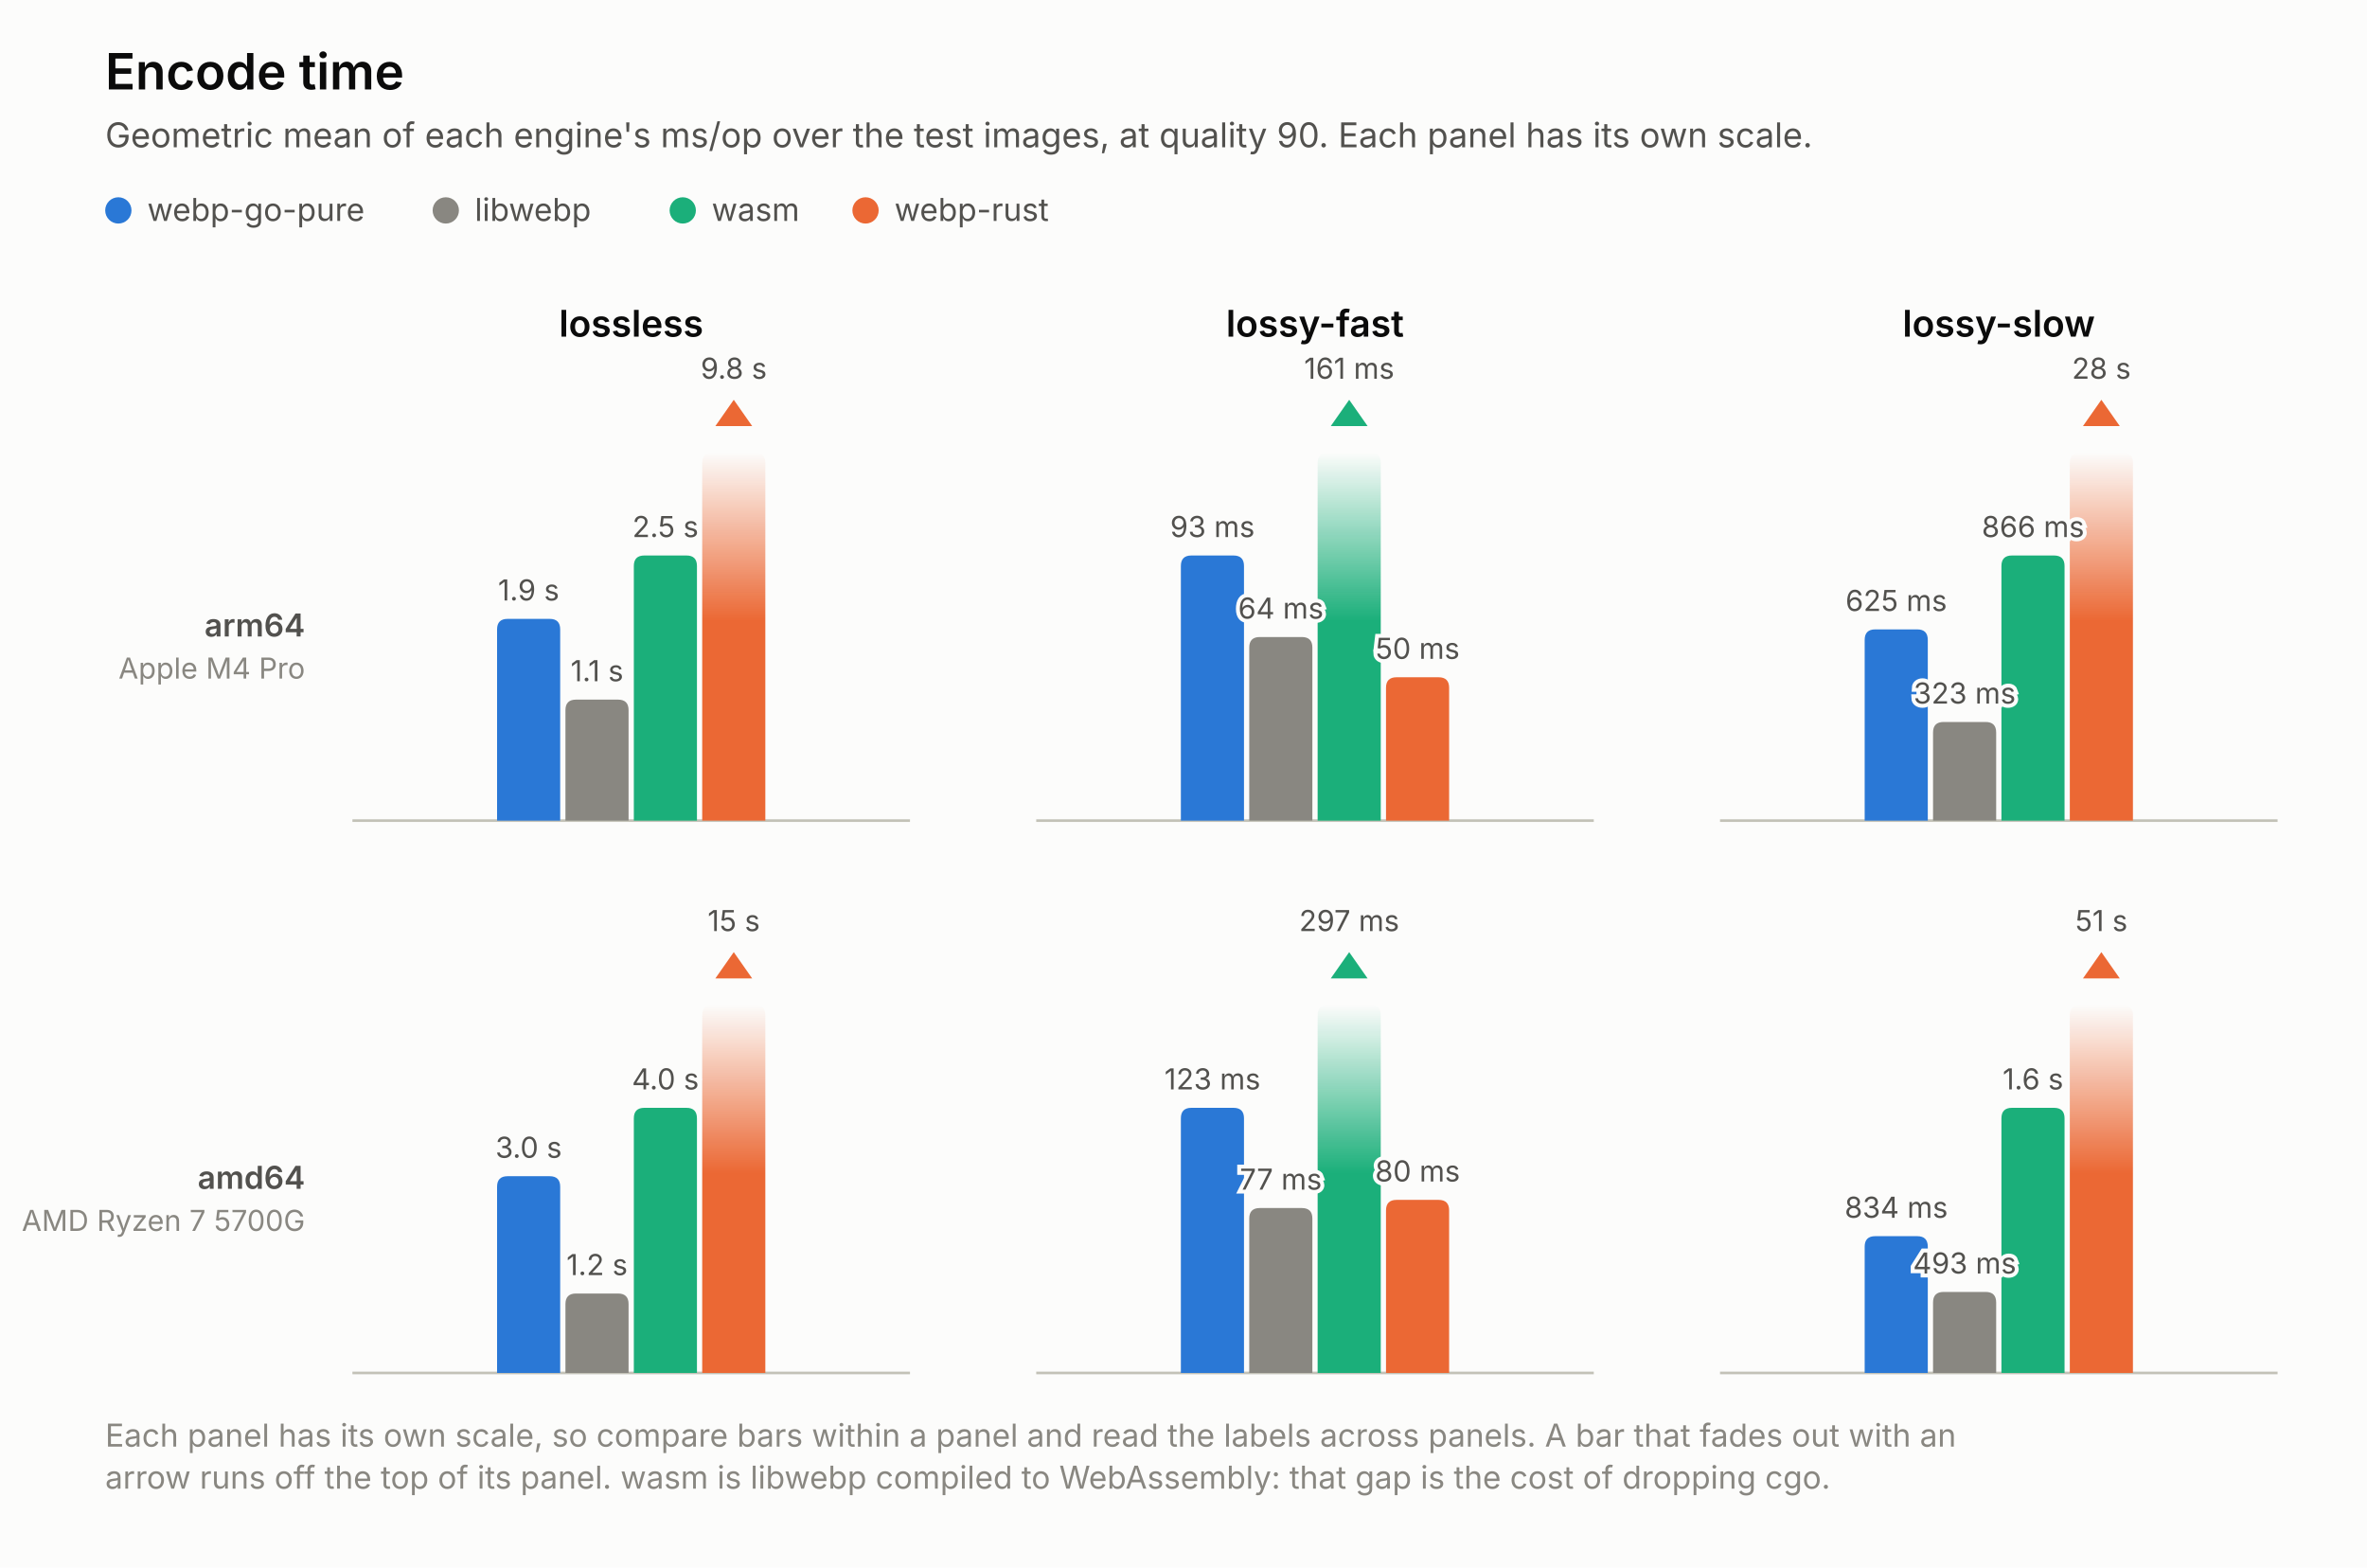
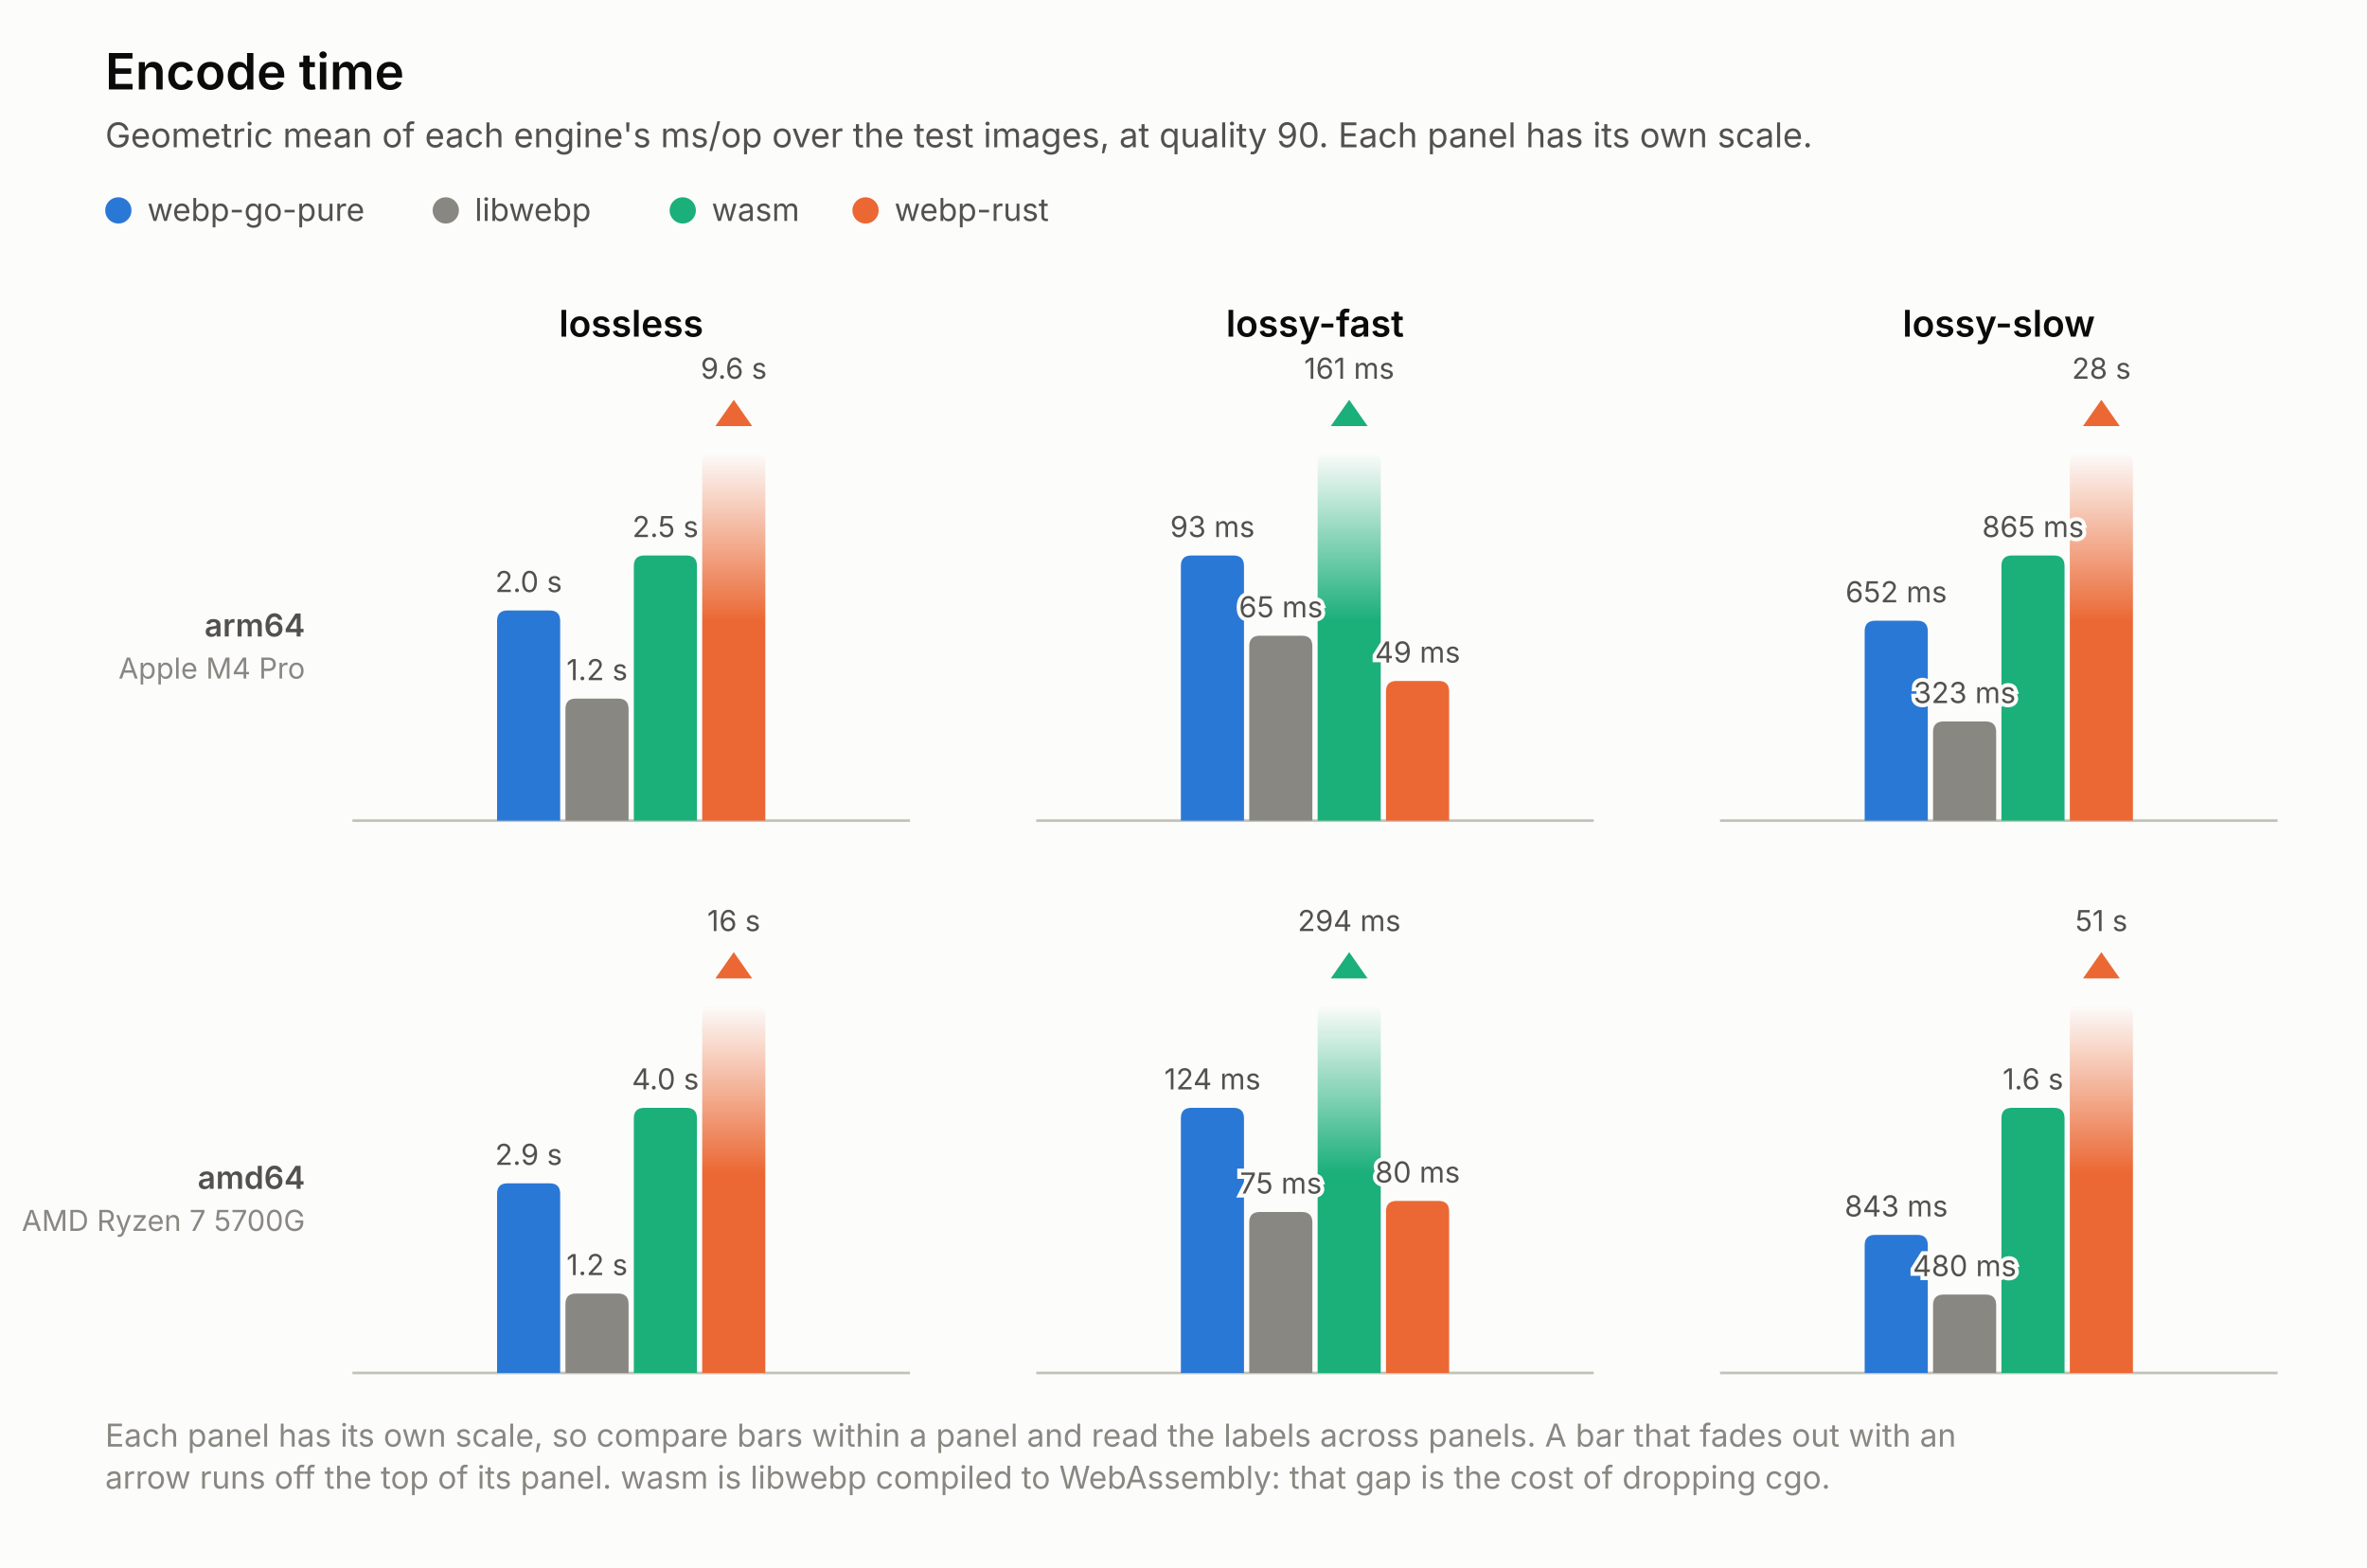
<svg xmlns="http://www.w3.org/2000/svg" width="900" height="596" viewBox="0 0 900 596" role="img">
  <rect width="900" height="596" fill="#fcfcfb" />
  <text x="40.0" y="34.0" font-family="system-ui, -apple-system, &quot;Segoe UI&quot;, sans-serif" font-size="19" fill="#0b0b0b" text-anchor="start" font-weight="600">Encode time</text>
  <text x="40.0" y="56.0" font-family="system-ui, -apple-system, &quot;Segoe UI&quot;, sans-serif" font-size="13" fill="#52514e" text-anchor="start">Geometric mean of each engine's ms/op over the test images, at quality 90. Each panel has its own scale.</text>
  <circle cx="45.0" cy="80.0" r="5.0" fill="#2a78d6" />
  <text x="56.0" y="84.0" font-family="system-ui, -apple-system, &quot;Segoe UI&quot;, sans-serif" font-size="12" fill="#52514e" text-anchor="start">webp-go-pure</text>
  <circle cx="169.5" cy="80.0" r="5.0" fill="#898781" />
  <text x="180.5" y="84.0" font-family="system-ui, -apple-system, &quot;Segoe UI&quot;, sans-serif" font-size="12" fill="#52514e" text-anchor="start">libwebp</text>
  <circle cx="259.6" cy="80.0" r="5.0" fill="#1baf7a" />
  <text x="270.6" y="84.0" font-family="system-ui, -apple-system, &quot;Segoe UI&quot;, sans-serif" font-size="12" fill="#52514e" text-anchor="start">wasm</text>
  <circle cx="329.1" cy="80.0" r="5.0" fill="#eb6834" />
  <text x="340.1" y="84.0" font-family="system-ui, -apple-system, &quot;Segoe UI&quot;, sans-serif" font-size="12" fill="#52514e" text-anchor="start">webp-rust</text>
  <text x="240.0" y="128.0" font-family="system-ui, -apple-system, &quot;Segoe UI&quot;, sans-serif" font-size="14" fill="#0b0b0b" text-anchor="middle" font-weight="600">lossless</text>
  <text x="500.0" y="128.0" font-family="system-ui, -apple-system, &quot;Segoe UI&quot;, sans-serif" font-size="14" fill="#0b0b0b" text-anchor="middle" font-weight="600">lossy-fast</text>
  <text x="760.0" y="128.0" font-family="system-ui, -apple-system, &quot;Segoe UI&quot;, sans-serif" font-size="14" fill="#0b0b0b" text-anchor="middle" font-weight="600">lossy-slow</text>
  <text x="116.0" y="242.0" font-family="system-ui, -apple-system, &quot;Segoe UI&quot;, sans-serif" font-size="12" fill="#52514e" text-anchor="end" font-weight="600">arm64</text>
  <text x="116.0" y="258.0" font-family="system-ui, -apple-system, &quot;Segoe UI&quot;, sans-serif" font-size="11" fill="#898781" text-anchor="end">Apple M4 Pro</text>
  <line x1="134.0" y1="312.0" x2="346.0" y2="312.0" stroke="#c3c2b7" stroke-width="1.0" />
-   <path d="M 189.0 312.0 L 189.0 239.3 Q 189.0 235.3 193.0 235.3 L 209.0 235.3 Q 213.0 235.3 213.0 239.3 L 213.0 312.0 Z" fill="#2a78d6" />
-   <path d="M 215.0 312.0 L 215.0 270.0 Q 215.0 266.0 219.0 266.0 L 235.0 266.0 Q 239.0 266.0 239.0 270.0 L 239.0 312.0 Z" fill="#898781" />
+   <path d="M 189.0 312.0 L 189.0 236.1 Q 189.0 232.1 193.0 232.1 L 209.0 232.1 Q 213.0 232.1 213.0 236.1 L 213.0 312.0 Z" fill="#2a78d6" />
+   <path d="M 215.0 312.0 L 215.0 269.6 Q 215.0 265.6 219.0 265.6 L 235.0 265.6 Q 239.0 265.6 239.0 269.6 L 239.0 312.0 Z" fill="#898781" />
  <path d="M 241.0 312.0 L 241.0 215.2 Q 241.0 211.2 245.0 211.2 L 261.0 211.2 Q 265.0 211.2 265.0 215.2 L 265.0 312.0 Z" fill="#1baf7a" />
  <linearGradient id="fade1" gradientUnits="userSpaceOnUse" x1="0" y1="172.0" x2="0" y2="236.0">
    <stop offset="0" stop-color="#eb6834" stop-opacity="0" />
    <stop offset="1" stop-color="#eb6834" stop-opacity="1" />
  </linearGradient>
  <path d="M 267.0 312.0 L 267.0 176.0 Q 267.0 172.0 271.0 172.0 L 287.0 172.0 Q 291.0 172.0 291.0 176.0 L 291.0 312.0 Z" fill="url(#fade1)" />
  <path d="M 279.0 152.0 l 7 10 l -14 0 z" fill="#eb6834" />
-   <text x="201.0" y="228.3" font-family="system-ui, -apple-system, &quot;Segoe UI&quot;, sans-serif" font-size="11" fill="#52514e" text-anchor="middle" stroke="#fcfcfb" stroke-width="3" paint-order="stroke" style="font-variant-numeric:tabular-nums">1.9 s</text>
-   <text x="227.0" y="259.0" font-family="system-ui, -apple-system, &quot;Segoe UI&quot;, sans-serif" font-size="11" fill="#52514e" text-anchor="middle" stroke="#fcfcfb" stroke-width="3" paint-order="stroke" style="font-variant-numeric:tabular-nums">1.1 s</text>
+   <text x="201.0" y="225.1" font-family="system-ui, -apple-system, &quot;Segoe UI&quot;, sans-serif" font-size="11" fill="#52514e" text-anchor="middle" stroke="#fcfcfb" stroke-width="3" paint-order="stroke" style="font-variant-numeric:tabular-nums">2.0 s</text>
+   <text x="227.0" y="258.6" font-family="system-ui, -apple-system, &quot;Segoe UI&quot;, sans-serif" font-size="11" fill="#52514e" text-anchor="middle" stroke="#fcfcfb" stroke-width="3" paint-order="stroke" style="font-variant-numeric:tabular-nums">1.2 s</text>
  <text x="253.0" y="204.2" font-family="system-ui, -apple-system, &quot;Segoe UI&quot;, sans-serif" font-size="11" fill="#52514e" text-anchor="middle" stroke="#fcfcfb" stroke-width="3" paint-order="stroke" style="font-variant-numeric:tabular-nums">2.5 s</text>
-   <text x="279.0" y="144.0" font-family="system-ui, -apple-system, &quot;Segoe UI&quot;, sans-serif" font-size="11" fill="#52514e" text-anchor="middle" stroke="#fcfcfb" stroke-width="3" paint-order="stroke" style="font-variant-numeric:tabular-nums">9.8 s</text>
+   <text x="279.0" y="144.0" font-family="system-ui, -apple-system, &quot;Segoe UI&quot;, sans-serif" font-size="11" fill="#52514e" text-anchor="middle" stroke="#fcfcfb" stroke-width="3" paint-order="stroke" style="font-variant-numeric:tabular-nums">9.6 s</text>
  <line x1="394.0" y1="312.0" x2="606.0" y2="312.0" stroke="#c3c2b7" stroke-width="1.0" />
  <path d="M 449.0 312.0 L 449.0 215.2 Q 449.0 211.2 453.0 211.2 L 469.0 211.2 Q 473.0 211.2 473.0 215.2 L 473.0 312.0 Z" fill="#2a78d6" />
-   <path d="M 475.0 312.0 L 475.0 246.2 Q 475.0 242.2 479.0 242.2 L 495.0 242.2 Q 499.0 242.2 499.0 246.2 L 499.0 312.0 Z" fill="#898781" />
+   <path d="M 475.0 312.0 L 475.0 245.7 Q 475.0 241.7 479.0 241.7 L 495.0 241.7 Q 499.0 241.7 499.0 245.7 L 499.0 312.0 Z" fill="#898781" />
  <linearGradient id="fade2" gradientUnits="userSpaceOnUse" x1="0" y1="172.0" x2="0" y2="236.0">
    <stop offset="0" stop-color="#1baf7a" stop-opacity="0" />
    <stop offset="1" stop-color="#1baf7a" stop-opacity="1" />
  </linearGradient>
  <path d="M 501.0 312.0 L 501.0 176.0 Q 501.0 172.0 505.0 172.0 L 521.0 172.0 Q 525.0 172.0 525.0 176.0 L 525.0 312.0 Z" fill="url(#fade2)" />
  <path d="M 513.0 152.0 l 7 10 l -14 0 z" fill="#1baf7a" />
-   <path d="M 527.0 312.0 L 527.0 261.5 Q 527.0 257.5 531.0 257.5 L 547.0 257.5 Q 551.0 257.5 551.0 261.5 L 551.0 312.0 Z" fill="#eb6834" />
+   <path d="M 527.0 312.0 L 527.0 262.9 Q 527.0 258.9 531.0 258.9 L 547.0 258.9 Q 551.0 258.9 551.0 262.9 L 551.0 312.0 Z" fill="#eb6834" />
  <text x="461.0" y="204.2" font-family="system-ui, -apple-system, &quot;Segoe UI&quot;, sans-serif" font-size="11" fill="#52514e" text-anchor="middle" stroke="#fcfcfb" stroke-width="3" paint-order="stroke" style="font-variant-numeric:tabular-nums">93 ms</text>
-   <text x="487.0" y="235.2" font-family="system-ui, -apple-system, &quot;Segoe UI&quot;, sans-serif" font-size="11" fill="#52514e" text-anchor="middle" stroke="#fcfcfb" stroke-width="3" paint-order="stroke" style="font-variant-numeric:tabular-nums">64 ms</text>
+   <text x="487.0" y="234.7" font-family="system-ui, -apple-system, &quot;Segoe UI&quot;, sans-serif" font-size="11" fill="#52514e" text-anchor="middle" stroke="#fcfcfb" stroke-width="3" paint-order="stroke" style="font-variant-numeric:tabular-nums">65 ms</text>
  <text x="513.0" y="144.0" font-family="system-ui, -apple-system, &quot;Segoe UI&quot;, sans-serif" font-size="11" fill="#52514e" text-anchor="middle" stroke="#fcfcfb" stroke-width="3" paint-order="stroke" style="font-variant-numeric:tabular-nums">161 ms</text>
-   <text x="539.0" y="250.5" font-family="system-ui, -apple-system, &quot;Segoe UI&quot;, sans-serif" font-size="11" fill="#52514e" text-anchor="middle" stroke="#fcfcfb" stroke-width="3" paint-order="stroke" style="font-variant-numeric:tabular-nums">50 ms</text>
+   <text x="539.0" y="251.9" font-family="system-ui, -apple-system, &quot;Segoe UI&quot;, sans-serif" font-size="11" fill="#52514e" text-anchor="middle" stroke="#fcfcfb" stroke-width="3" paint-order="stroke" style="font-variant-numeric:tabular-nums">49 ms</text>
  <line x1="654.0" y1="312.0" x2="866.0" y2="312.0" stroke="#c3c2b7" stroke-width="1.0" />
-   <path d="M 709.0 312.0 L 709.0 243.3 Q 709.0 239.3 713.0 239.3 L 729.0 239.3 Q 733.0 239.3 733.0 243.3 L 733.0 312.0 Z" fill="#2a78d6" />
-   <path d="M 735.0 312.0 L 735.0 278.5 Q 735.0 274.5 739.0 274.5 L 755.0 274.5 Q 759.0 274.5 759.0 278.5 L 759.0 312.0 Z" fill="#898781" />
+   <path d="M 709.0 312.0 L 709.0 240.0 Q 709.0 236.0 713.0 236.0 L 729.0 236.0 Q 733.0 236.0 733.0 240.0 L 733.0 312.0 Z" fill="#2a78d6" />
+   <path d="M 735.0 312.0 L 735.0 278.3 Q 735.0 274.3 739.0 274.3 L 755.0 274.3 Q 759.0 274.3 759.0 278.3 L 759.0 312.0 Z" fill="#898781" />
  <path d="M 761.0 312.0 L 761.0 215.2 Q 761.0 211.2 765.0 211.2 L 781.0 211.2 Q 785.0 211.2 785.0 215.2 L 785.0 312.0 Z" fill="#1baf7a" />
  <linearGradient id="fade3" gradientUnits="userSpaceOnUse" x1="0" y1="172.0" x2="0" y2="236.0">
    <stop offset="0" stop-color="#eb6834" stop-opacity="0" />
    <stop offset="1" stop-color="#eb6834" stop-opacity="1" />
  </linearGradient>
  <path d="M 787.0 312.0 L 787.0 176.0 Q 787.0 172.0 791.0 172.0 L 807.0 172.0 Q 811.0 172.0 811.0 176.0 L 811.0 312.0 Z" fill="url(#fade3)" />
  <path d="M 799.0 152.0 l 7 10 l -14 0 z" fill="#eb6834" />
-   <text x="721.0" y="232.3" font-family="system-ui, -apple-system, &quot;Segoe UI&quot;, sans-serif" font-size="11" fill="#52514e" text-anchor="middle" stroke="#fcfcfb" stroke-width="3" paint-order="stroke" style="font-variant-numeric:tabular-nums">625 ms</text>
-   <text x="747.0" y="267.5" font-family="system-ui, -apple-system, &quot;Segoe UI&quot;, sans-serif" font-size="11" fill="#52514e" text-anchor="middle" stroke="#fcfcfb" stroke-width="3" paint-order="stroke" style="font-variant-numeric:tabular-nums">323 ms</text>
-   <text x="773.0" y="204.2" font-family="system-ui, -apple-system, &quot;Segoe UI&quot;, sans-serif" font-size="11" fill="#52514e" text-anchor="middle" stroke="#fcfcfb" stroke-width="3" paint-order="stroke" style="font-variant-numeric:tabular-nums">866 ms</text>
+   <text x="721.0" y="229.0" font-family="system-ui, -apple-system, &quot;Segoe UI&quot;, sans-serif" font-size="11" fill="#52514e" text-anchor="middle" stroke="#fcfcfb" stroke-width="3" paint-order="stroke" style="font-variant-numeric:tabular-nums">652 ms</text>
+   <text x="747.0" y="267.3" font-family="system-ui, -apple-system, &quot;Segoe UI&quot;, sans-serif" font-size="11" fill="#52514e" text-anchor="middle" stroke="#fcfcfb" stroke-width="3" paint-order="stroke" style="font-variant-numeric:tabular-nums">323 ms</text>
+   <text x="773.0" y="204.2" font-family="system-ui, -apple-system, &quot;Segoe UI&quot;, sans-serif" font-size="11" fill="#52514e" text-anchor="middle" stroke="#fcfcfb" stroke-width="3" paint-order="stroke" style="font-variant-numeric:tabular-nums">865 ms</text>
  <text x="799.0" y="144.0" font-family="system-ui, -apple-system, &quot;Segoe UI&quot;, sans-serif" font-size="11" fill="#52514e" text-anchor="middle" stroke="#fcfcfb" stroke-width="3" paint-order="stroke" style="font-variant-numeric:tabular-nums">28 s</text>
  <text x="116.0" y="452.0" font-family="system-ui, -apple-system, &quot;Segoe UI&quot;, sans-serif" font-size="12" fill="#52514e" text-anchor="end" font-weight="600">amd64</text>
  <text x="116.0" y="468.0" font-family="system-ui, -apple-system, &quot;Segoe UI&quot;, sans-serif" font-size="11" fill="#898781" text-anchor="end">AMD Ryzen 7 5700G</text>
  <line x1="134.0" y1="522.0" x2="346.0" y2="522.0" stroke="#c3c2b7" stroke-width="1.0" />
-   <path d="M 189.0 522.0 L 189.0 451.2 Q 189.0 447.2 193.0 447.2 L 209.0 447.2 Q 213.0 447.2 213.0 451.2 L 213.0 522.0 Z" fill="#2a78d6" />
+   <path d="M 189.0 522.0 L 189.0 453.9 Q 189.0 449.9 193.0 449.9 L 209.0 449.9 Q 213.0 449.9 213.0 453.9 L 213.0 522.0 Z" fill="#2a78d6" />
  <path d="M 215.0 522.0 L 215.0 495.8 Q 215.0 491.8 219.0 491.8 L 235.0 491.8 Q 239.0 491.8 239.0 495.8 L 239.0 522.0 Z" fill="#898781" />
  <path d="M 241.0 522.0 L 241.0 425.2 Q 241.0 421.2 245.0 421.2 L 261.0 421.2 Q 265.0 421.2 265.0 425.2 L 265.0 522.0 Z" fill="#1baf7a" />
  <linearGradient id="fade4" gradientUnits="userSpaceOnUse" x1="0" y1="382.0" x2="0" y2="446.0">
    <stop offset="0" stop-color="#eb6834" stop-opacity="0" />
    <stop offset="1" stop-color="#eb6834" stop-opacity="1" />
  </linearGradient>
  <path d="M 267.0 522.0 L 267.0 386.0 Q 267.0 382.0 271.0 382.0 L 287.0 382.0 Q 291.0 382.0 291.0 386.0 L 291.0 522.0 Z" fill="url(#fade4)" />
  <path d="M 279.0 362.0 l 7 10 l -14 0 z" fill="#eb6834" />
-   <text x="201.0" y="440.2" font-family="system-ui, -apple-system, &quot;Segoe UI&quot;, sans-serif" font-size="11" fill="#52514e" text-anchor="middle" stroke="#fcfcfb" stroke-width="3" paint-order="stroke" style="font-variant-numeric:tabular-nums">3.0 s</text>
+   <text x="201.0" y="442.9" font-family="system-ui, -apple-system, &quot;Segoe UI&quot;, sans-serif" font-size="11" fill="#52514e" text-anchor="middle" stroke="#fcfcfb" stroke-width="3" paint-order="stroke" style="font-variant-numeric:tabular-nums">2.9 s</text>
  <text x="227.0" y="484.8" font-family="system-ui, -apple-system, &quot;Segoe UI&quot;, sans-serif" font-size="11" fill="#52514e" text-anchor="middle" stroke="#fcfcfb" stroke-width="3" paint-order="stroke" style="font-variant-numeric:tabular-nums">1.2 s</text>
  <text x="253.0" y="414.2" font-family="system-ui, -apple-system, &quot;Segoe UI&quot;, sans-serif" font-size="11" fill="#52514e" text-anchor="middle" stroke="#fcfcfb" stroke-width="3" paint-order="stroke" style="font-variant-numeric:tabular-nums">4.0 s</text>
-   <text x="279.0" y="354.0" font-family="system-ui, -apple-system, &quot;Segoe UI&quot;, sans-serif" font-size="11" fill="#52514e" text-anchor="middle" stroke="#fcfcfb" stroke-width="3" paint-order="stroke" style="font-variant-numeric:tabular-nums">15 s</text>
+   <text x="279.0" y="354.0" font-family="system-ui, -apple-system, &quot;Segoe UI&quot;, sans-serif" font-size="11" fill="#52514e" text-anchor="middle" stroke="#fcfcfb" stroke-width="3" paint-order="stroke" style="font-variant-numeric:tabular-nums">16 s</text>
  <line x1="394.0" y1="522.0" x2="606.0" y2="522.0" stroke="#c3c2b7" stroke-width="1.0" />
  <path d="M 449.0 522.0 L 449.0 425.2 Q 449.0 421.2 453.0 421.2 L 469.0 421.2 Q 473.0 421.2 473.0 425.2 L 473.0 522.0 Z" fill="#2a78d6" />
-   <path d="M 475.0 522.0 L 475.0 463.3 Q 475.0 459.3 479.0 459.3 L 495.0 459.3 Q 499.0 459.3 499.0 463.3 L 499.0 522.0 Z" fill="#898781" />
+   <path d="M 475.0 522.0 L 475.0 464.8 Q 475.0 460.8 479.0 460.8 L 495.0 460.8 Q 499.0 460.8 499.0 464.8 L 499.0 522.0 Z" fill="#898781" />
  <linearGradient id="fade5" gradientUnits="userSpaceOnUse" x1="0" y1="382.0" x2="0" y2="446.0">
    <stop offset="0" stop-color="#1baf7a" stop-opacity="0" />
    <stop offset="1" stop-color="#1baf7a" stop-opacity="1" />
  </linearGradient>
  <path d="M 501.0 522.0 L 501.0 386.0 Q 501.0 382.0 505.0 382.0 L 521.0 382.0 Q 525.0 382.0 525.0 386.0 L 525.0 522.0 Z" fill="url(#fade5)" />
  <path d="M 513.0 362.0 l 7 10 l -14 0 z" fill="#1baf7a" />
-   <path d="M 527.0 522.0 L 527.0 460.2 Q 527.0 456.2 531.0 456.2 L 547.0 456.2 Q 551.0 456.2 551.0 460.2 L 551.0 522.0 Z" fill="#eb6834" />
-   <text x="461.0" y="414.2" font-family="system-ui, -apple-system, &quot;Segoe UI&quot;, sans-serif" font-size="11" fill="#52514e" text-anchor="middle" stroke="#fcfcfb" stroke-width="3" paint-order="stroke" style="font-variant-numeric:tabular-nums">123 ms</text>
-   <text x="487.0" y="452.3" font-family="system-ui, -apple-system, &quot;Segoe UI&quot;, sans-serif" font-size="11" fill="#52514e" text-anchor="middle" stroke="#fcfcfb" stroke-width="3" paint-order="stroke" style="font-variant-numeric:tabular-nums">77 ms</text>
-   <text x="513.0" y="354.0" font-family="system-ui, -apple-system, &quot;Segoe UI&quot;, sans-serif" font-size="11" fill="#52514e" text-anchor="middle" stroke="#fcfcfb" stroke-width="3" paint-order="stroke" style="font-variant-numeric:tabular-nums">297 ms</text>
-   <text x="539.0" y="449.2" font-family="system-ui, -apple-system, &quot;Segoe UI&quot;, sans-serif" font-size="11" fill="#52514e" text-anchor="middle" stroke="#fcfcfb" stroke-width="3" paint-order="stroke" style="font-variant-numeric:tabular-nums">80 ms</text>
+   <path d="M 527.0 522.0 L 527.0 460.6 Q 527.0 456.6 531.0 456.6 L 547.0 456.6 Q 551.0 456.6 551.0 460.6 L 551.0 522.0 Z" fill="#eb6834" />
+   <text x="461.0" y="414.2" font-family="system-ui, -apple-system, &quot;Segoe UI&quot;, sans-serif" font-size="11" fill="#52514e" text-anchor="middle" stroke="#fcfcfb" stroke-width="3" paint-order="stroke" style="font-variant-numeric:tabular-nums">124 ms</text>
+   <text x="487.0" y="453.8" font-family="system-ui, -apple-system, &quot;Segoe UI&quot;, sans-serif" font-size="11" fill="#52514e" text-anchor="middle" stroke="#fcfcfb" stroke-width="3" paint-order="stroke" style="font-variant-numeric:tabular-nums">75 ms</text>
+   <text x="513.0" y="354.0" font-family="system-ui, -apple-system, &quot;Segoe UI&quot;, sans-serif" font-size="11" fill="#52514e" text-anchor="middle" stroke="#fcfcfb" stroke-width="3" paint-order="stroke" style="font-variant-numeric:tabular-nums">294 ms</text>
+   <text x="539.0" y="449.6" font-family="system-ui, -apple-system, &quot;Segoe UI&quot;, sans-serif" font-size="11" fill="#52514e" text-anchor="middle" stroke="#fcfcfb" stroke-width="3" paint-order="stroke" style="font-variant-numeric:tabular-nums">80 ms</text>
  <line x1="654.0" y1="522.0" x2="866.0" y2="522.0" stroke="#c3c2b7" stroke-width="1.0" />
-   <path d="M 709.0 522.0 L 709.0 474.0 Q 709.0 470.0 713.0 470.0 L 729.0 470.0 Q 733.0 470.0 733.0 474.0 L 733.0 522.0 Z" fill="#2a78d6" />
-   <path d="M 735.0 522.0 L 735.0 495.2 Q 735.0 491.2 739.0 491.2 L 755.0 491.2 Q 759.0 491.2 759.0 495.2 L 759.0 522.0 Z" fill="#898781" />
+   <path d="M 709.0 522.0 L 709.0 473.5 Q 709.0 469.5 713.0 469.5 L 729.0 469.5 Q 733.0 469.5 733.0 473.5 L 733.0 522.0 Z" fill="#2a78d6" />
+   <path d="M 735.0 522.0 L 735.0 496.2 Q 735.0 492.2 739.0 492.2 L 755.0 492.2 Q 759.0 492.2 759.0 496.2 L 759.0 522.0 Z" fill="#898781" />
  <path d="M 761.0 522.0 L 761.0 425.2 Q 761.0 421.2 765.0 421.2 L 781.0 421.2 Q 785.0 421.2 785.0 425.2 L 785.0 522.0 Z" fill="#1baf7a" />
  <linearGradient id="fade6" gradientUnits="userSpaceOnUse" x1="0" y1="382.0" x2="0" y2="446.0">
    <stop offset="0" stop-color="#eb6834" stop-opacity="0" />
    <stop offset="1" stop-color="#eb6834" stop-opacity="1" />
  </linearGradient>
  <path d="M 787.0 522.0 L 787.0 386.0 Q 787.0 382.0 791.0 382.0 L 807.0 382.0 Q 811.0 382.0 811.0 386.0 L 811.0 522.0 Z" fill="url(#fade6)" />
  <path d="M 799.0 362.0 l 7 10 l -14 0 z" fill="#eb6834" />
-   <text x="721.0" y="463.0" font-family="system-ui, -apple-system, &quot;Segoe UI&quot;, sans-serif" font-size="11" fill="#52514e" text-anchor="middle" stroke="#fcfcfb" stroke-width="3" paint-order="stroke" style="font-variant-numeric:tabular-nums">834 ms</text>
-   <text x="747.0" y="484.2" font-family="system-ui, -apple-system, &quot;Segoe UI&quot;, sans-serif" font-size="11" fill="#52514e" text-anchor="middle" stroke="#fcfcfb" stroke-width="3" paint-order="stroke" style="font-variant-numeric:tabular-nums">493 ms</text>
+   <text x="721.0" y="462.5" font-family="system-ui, -apple-system, &quot;Segoe UI&quot;, sans-serif" font-size="11" fill="#52514e" text-anchor="middle" stroke="#fcfcfb" stroke-width="3" paint-order="stroke" style="font-variant-numeric:tabular-nums">843 ms</text>
+   <text x="747.0" y="485.2" font-family="system-ui, -apple-system, &quot;Segoe UI&quot;, sans-serif" font-size="11" fill="#52514e" text-anchor="middle" stroke="#fcfcfb" stroke-width="3" paint-order="stroke" style="font-variant-numeric:tabular-nums">480 ms</text>
  <text x="773.0" y="414.2" font-family="system-ui, -apple-system, &quot;Segoe UI&quot;, sans-serif" font-size="11" fill="#52514e" text-anchor="middle" stroke="#fcfcfb" stroke-width="3" paint-order="stroke" style="font-variant-numeric:tabular-nums">1.6 s</text>
  <text x="799.0" y="354.0" font-family="system-ui, -apple-system, &quot;Segoe UI&quot;, sans-serif" font-size="11" fill="#52514e" text-anchor="middle" stroke="#fcfcfb" stroke-width="3" paint-order="stroke" style="font-variant-numeric:tabular-nums">51 s</text>
  <text x="40.0" y="550.0" font-family="system-ui, -apple-system, &quot;Segoe UI&quot;, sans-serif" font-size="12" fill="#898781" text-anchor="start">Each panel has its own scale, so compare bars within a panel and read the labels across panels. A bar that fades out with an</text>
  <text x="40.0" y="566.0" font-family="system-ui, -apple-system, &quot;Segoe UI&quot;, sans-serif" font-size="12" fill="#898781" text-anchor="start">arrow runs off the top of its panel. wasm is libwebp compiled to WebAssembly: that gap is the cost of dropping cgo.</text>
</svg>
